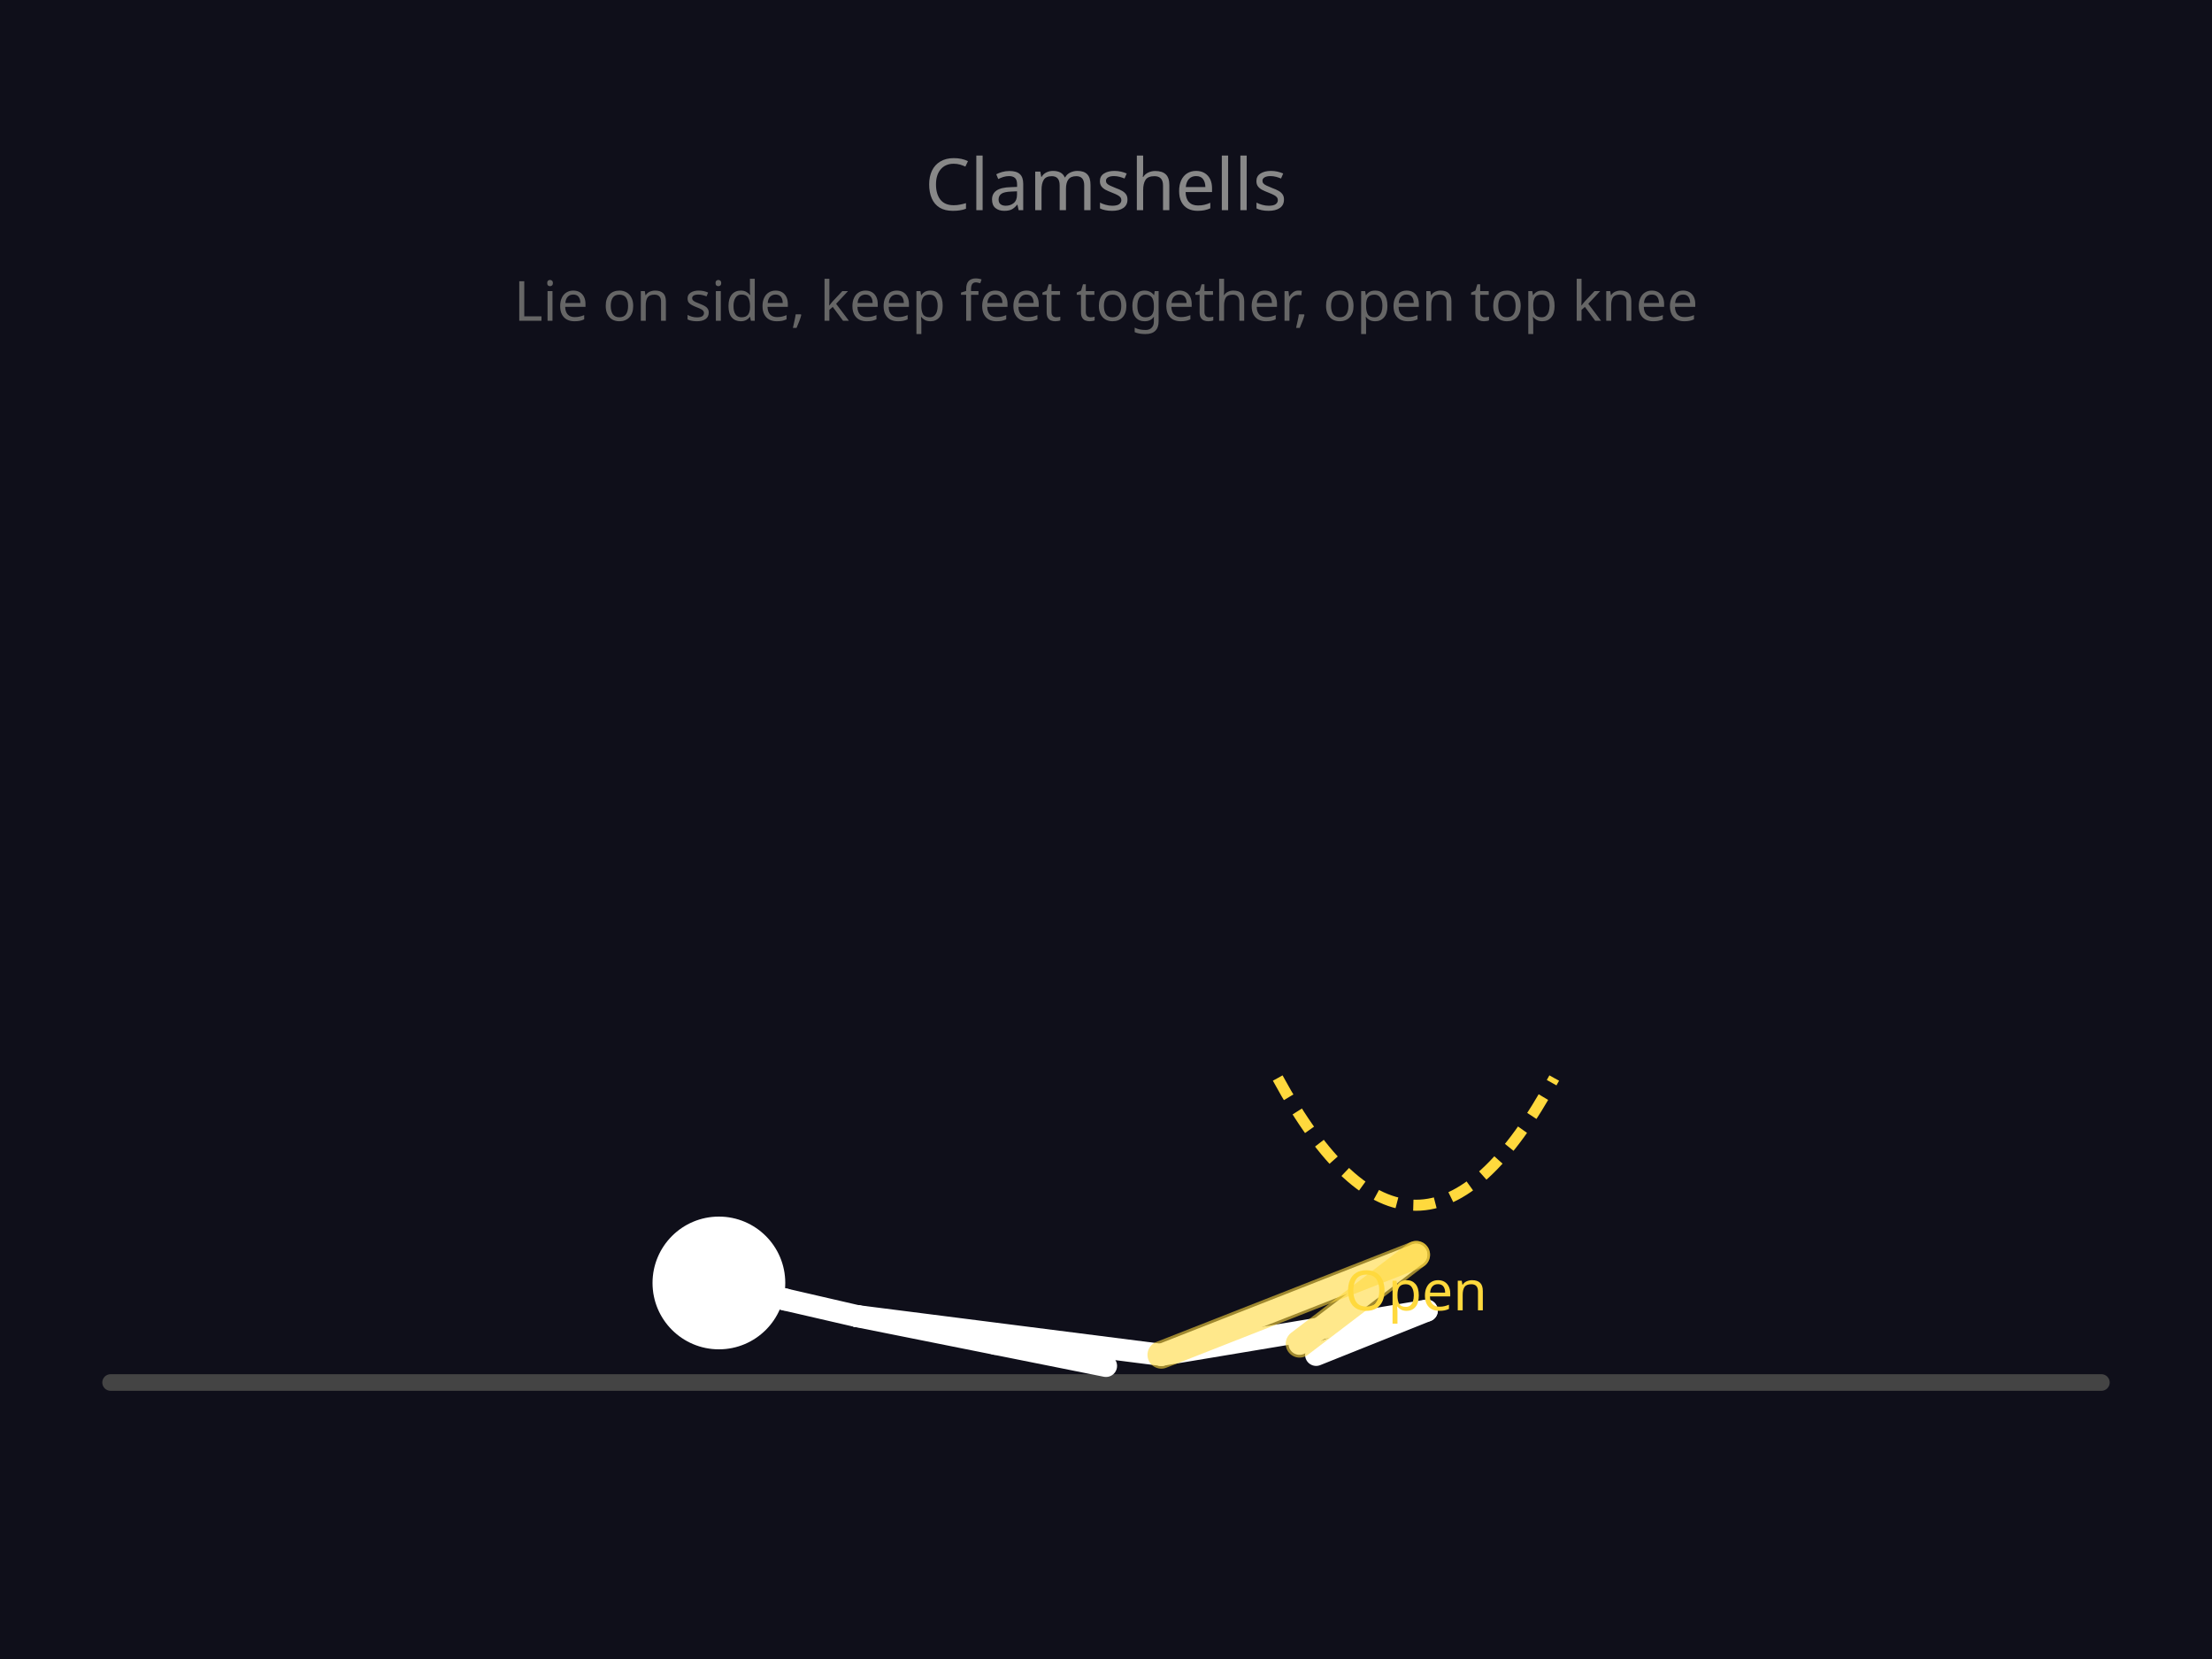
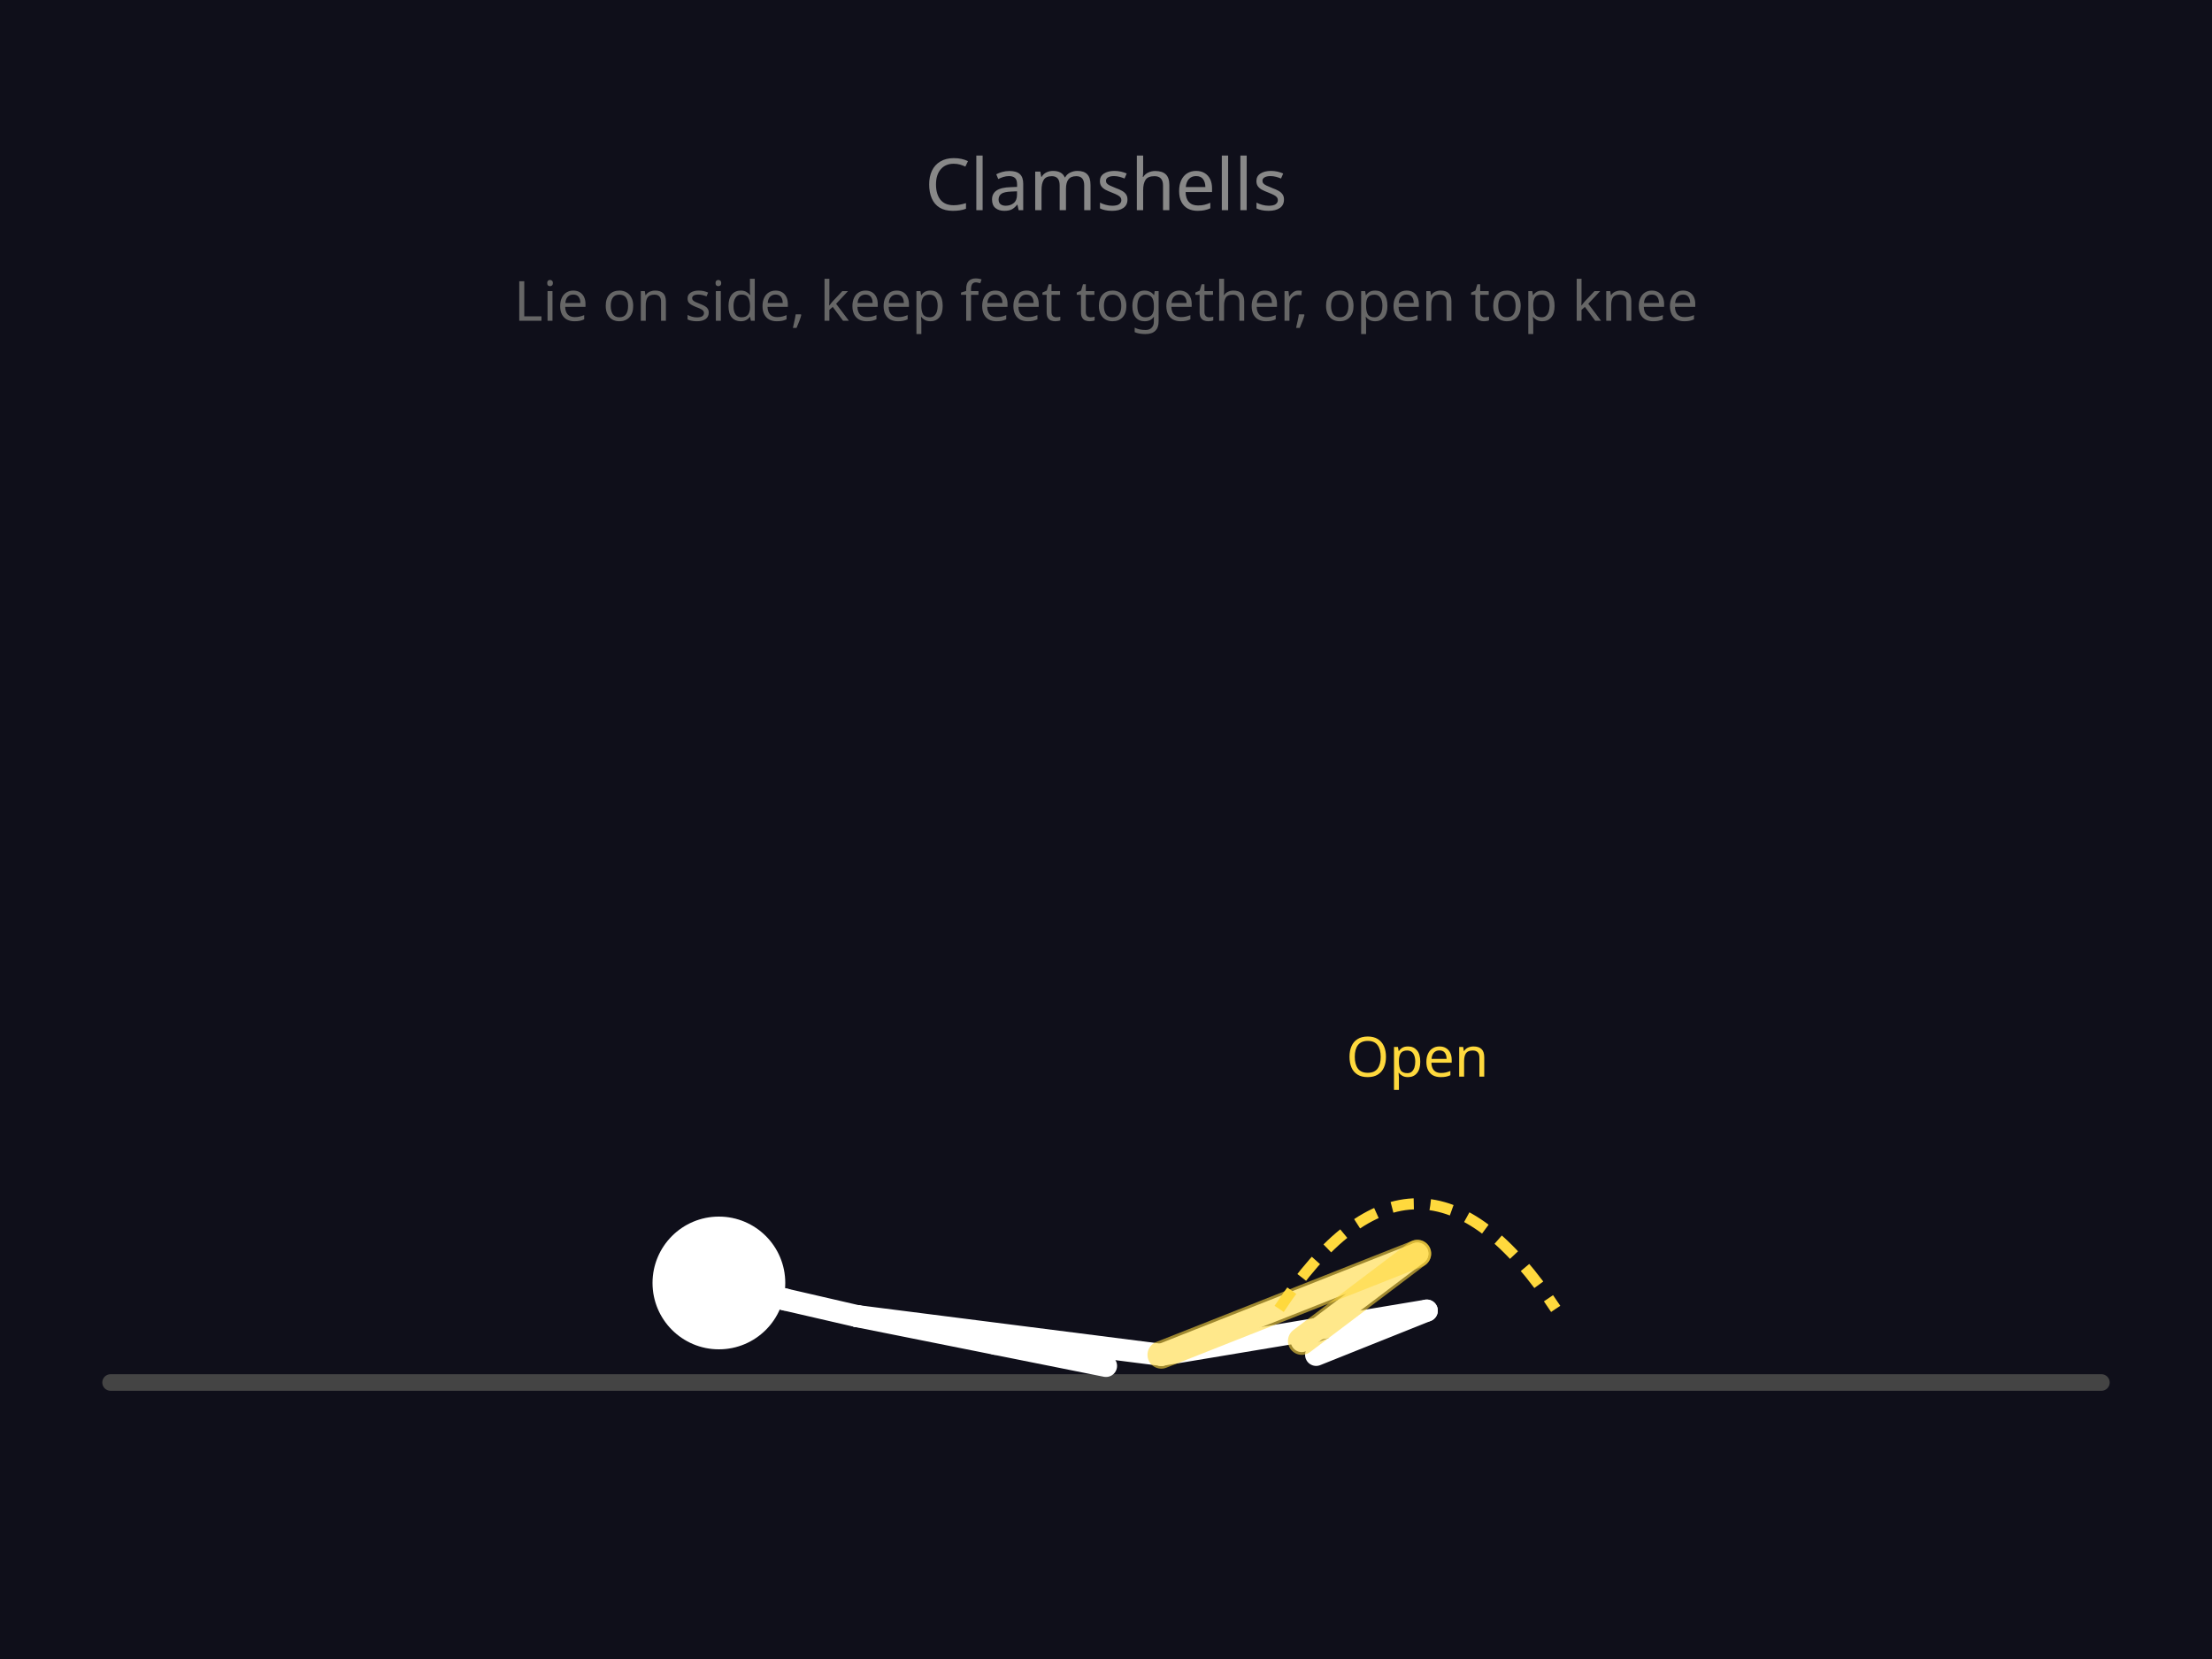
<svg xmlns="http://www.w3.org/2000/svg" viewBox="0 0 400 300">
  <rect width="400" height="300" fill="#0f0f1a" />
  <line x1="20" y1="250" x2="380" y2="250" stroke="#444" stroke-width="3" stroke-linecap="round" />
  <text x="200" y="38" fill="#888" font-size="13" font-family="sans-serif" text-anchor="middle">Clamshells</text>
  <text x="200" y="58" fill="#666" font-size="10" font-family="sans-serif" text-anchor="middle">Lie on side, keep feet together, open top knee</text>
  <g stroke="#555" stroke-width="2" fill="none" stroke-linecap="round" stroke-linejoin="round" opacity="0.25">
    <circle cx="130" cy="232" r="12" fill="#444" stroke="none" />
    <line x1="130" y1="232" x2="142" y2="235" />
    <line x1="142" y1="235" x2="155" y2="238" />
    <line x1="155" y1="238" x2="210" y2="245" />
    <line x1="155" y1="238" x2="180" y2="243" />
    <line x1="180" y1="243" x2="200" y2="247" />
    <line x1="210" y1="245" x2="258" y2="237" />
    <line x1="258" y1="237" x2="238" y2="245" />
    <line x1="210" y1="245" x2="255" y2="228" />
    <line x1="255" y1="228" x2="235" y2="243" />
  </g>
  <g stroke="#FFF" stroke-width="4" fill="none" stroke-linecap="round" stroke-linejoin="round">
    <circle cx="130" cy="232" r="12" fill="#FFF" stroke="none" />
    <line x1="130" y1="232" x2="142" y2="235" />
    <line x1="142" y1="235" x2="155" y2="238" />
    <line x1="155" y1="238" x2="210" y2="245" />
    <line x1="155" y1="238" x2="180" y2="243" />
    <line x1="180" y1="243" x2="200" y2="247" />
    <line x1="210" y1="245" x2="258" y2="237" />
    <line x1="258" y1="237" x2="238" y2="245" />
-     <line x1="210" y1="245" x2="256.1" y2="226.9" />
-     <line x1="256.1" y1="226.9" x2="235" y2="243" />
-     <line x1="210" y1="245" x2="256.1" y2="226.9" stroke="#FFD93D" stroke-width="5" opacity="0.6" />
-     <line x1="256.1" y1="226.9" x2="235" y2="243" stroke="#FFD93D" stroke-width="5" opacity="0.6" />
+     <line x1="210" y1="245" x2="256.3" y2="226.7" />
+     <line x1="256.3" y1="226.7" x2="235.4" y2="242.5" />
+     <line x1="210" y1="245" x2="256.3" y2="226.7" stroke="#FFD93D" stroke-width="5" opacity="0.6" />
+     <line x1="256.3" y1="226.7" x2="235.4" y2="242.5" stroke="#FFD93D" stroke-width="5" opacity="0.6" />
  </g>
-   <path d="M 231.053 194.947 Q 256.053 240.947 281.053 194.947" stroke="#FFD93D" stroke-width="2" fill="none" stroke-dasharray="4,3" />
-   <text x="256.053" y="236.947" fill="#FFD93D" font-size="10" text-anchor="middle" font-family="sans-serif">Open</text>
+   <path d="M 231.317 236.683 Q 256.317 198.683 281.317 236.683" stroke="#FFD93D" stroke-width="2" fill="none" stroke-dasharray="4,3" />
+   <text x="256.317" y="194.683" fill="#FFD93D" font-size="10" text-anchor="middle" font-family="sans-serif">Open</text>
</svg>
